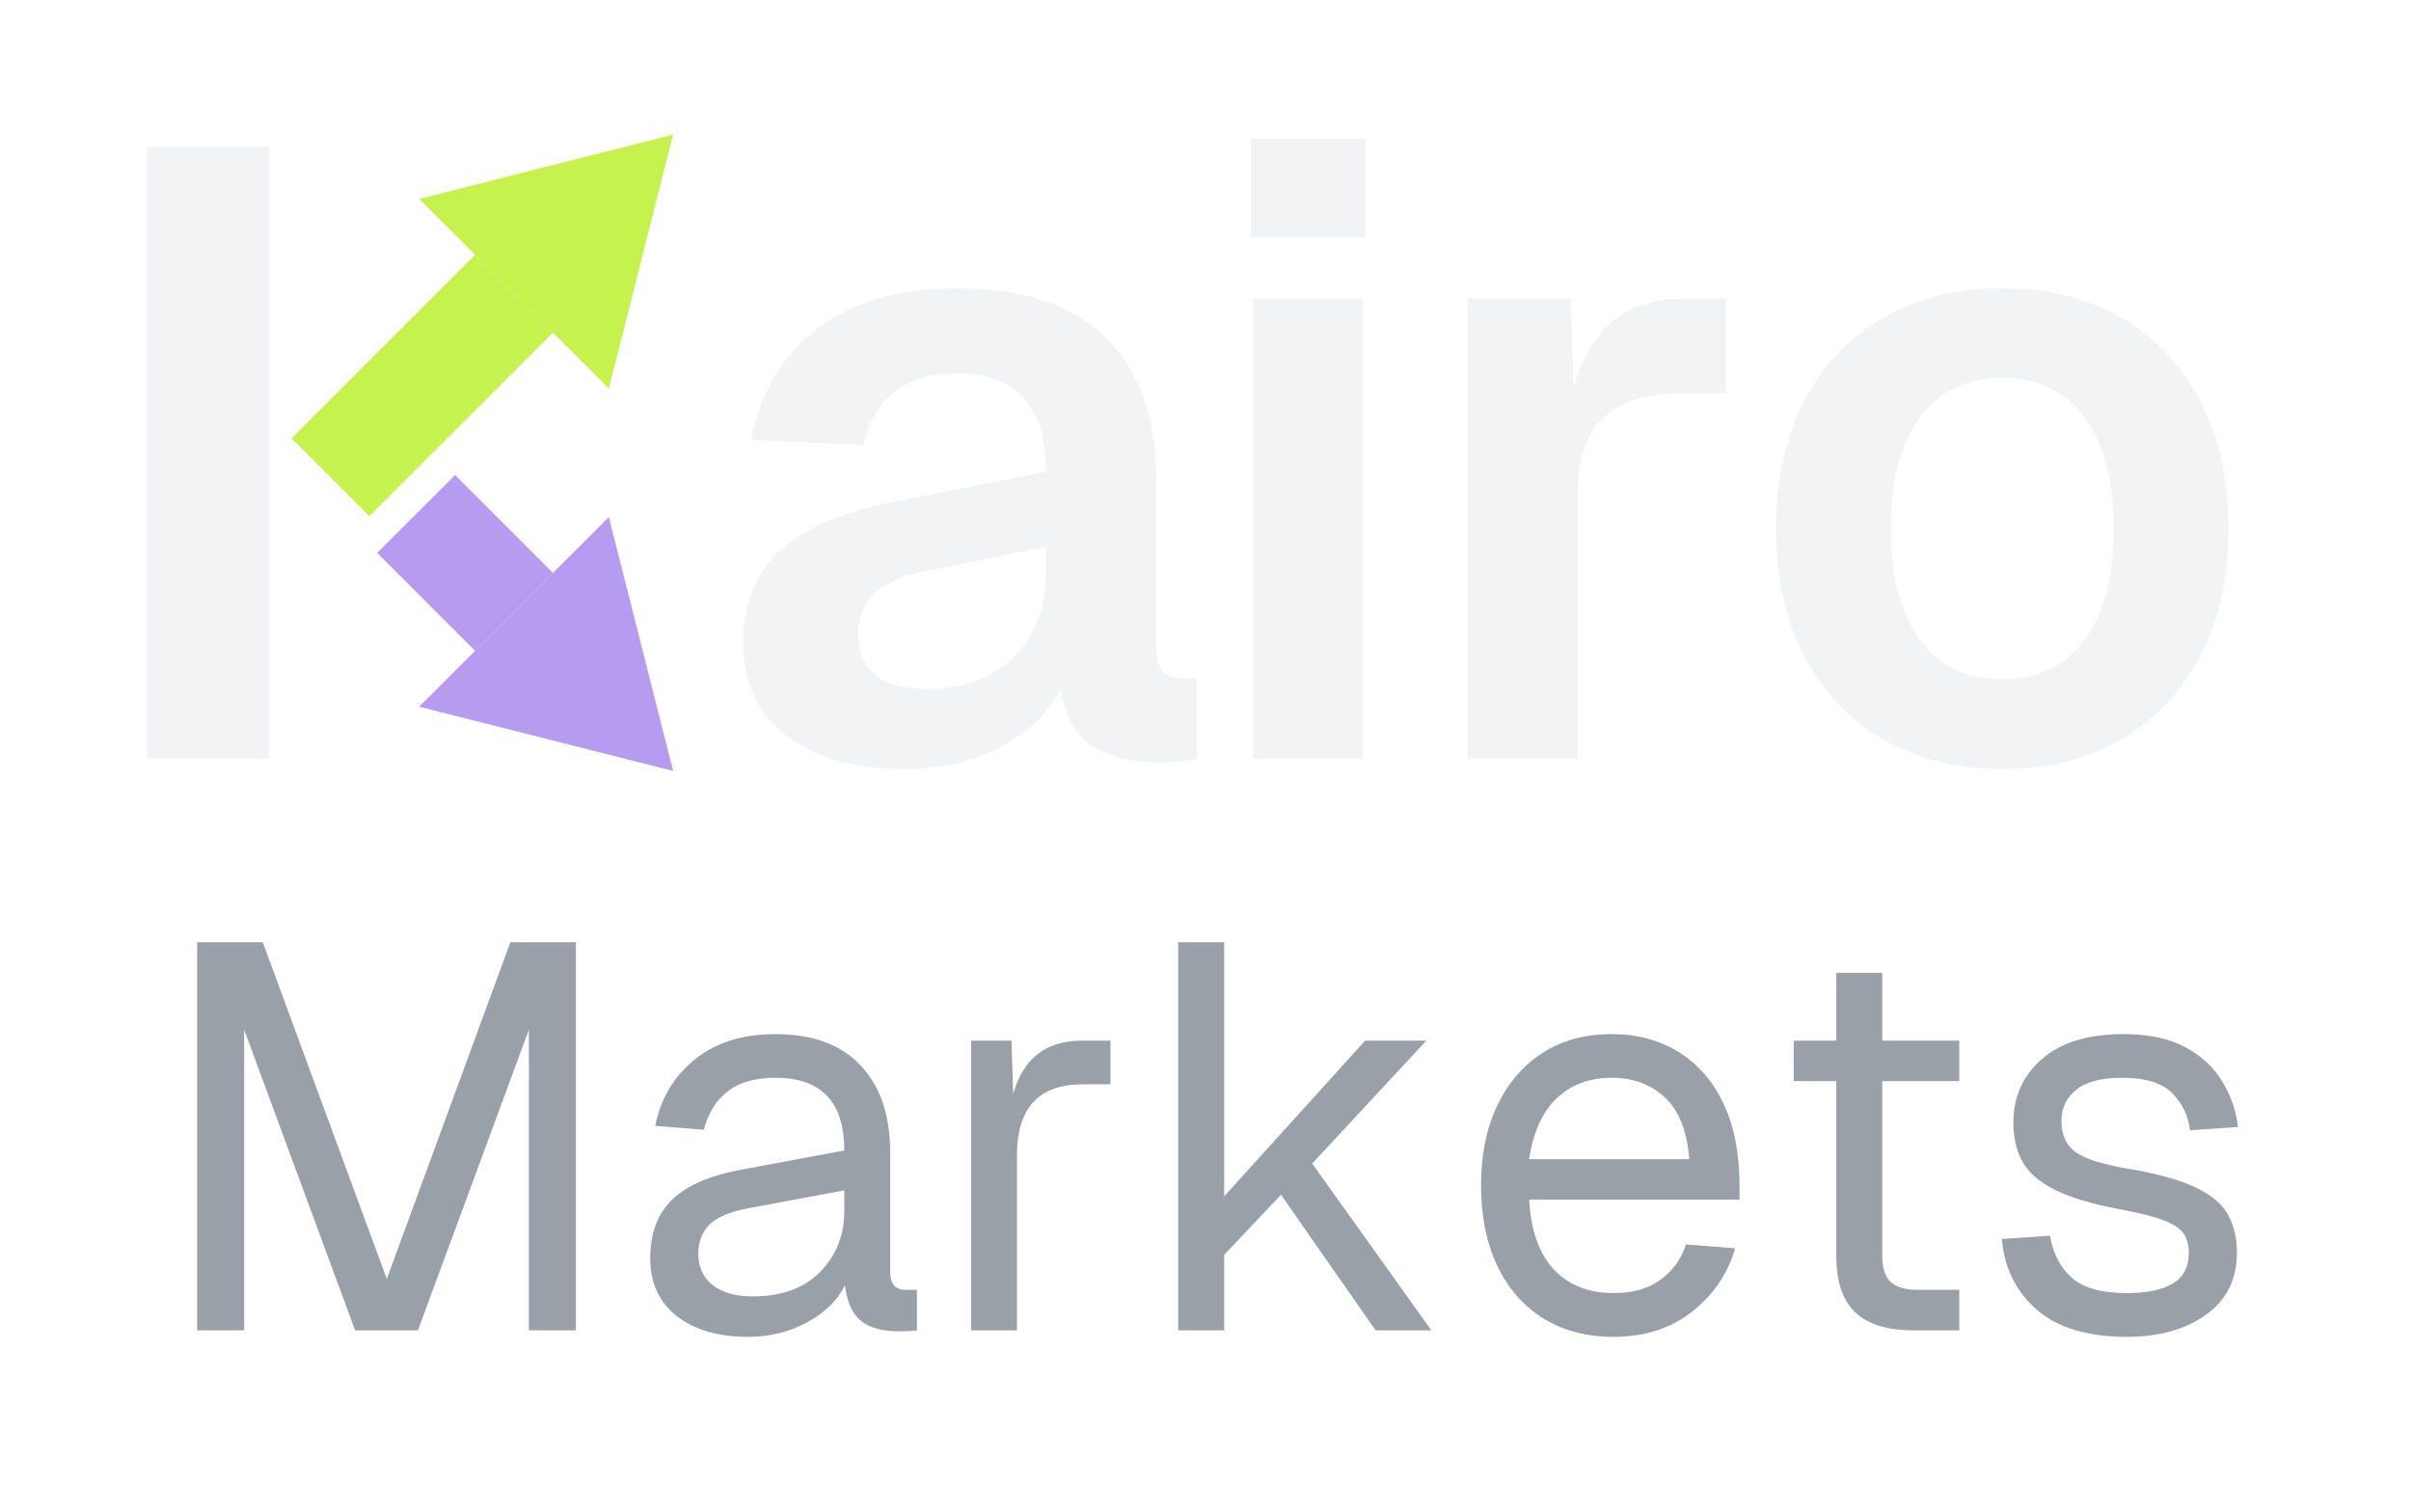
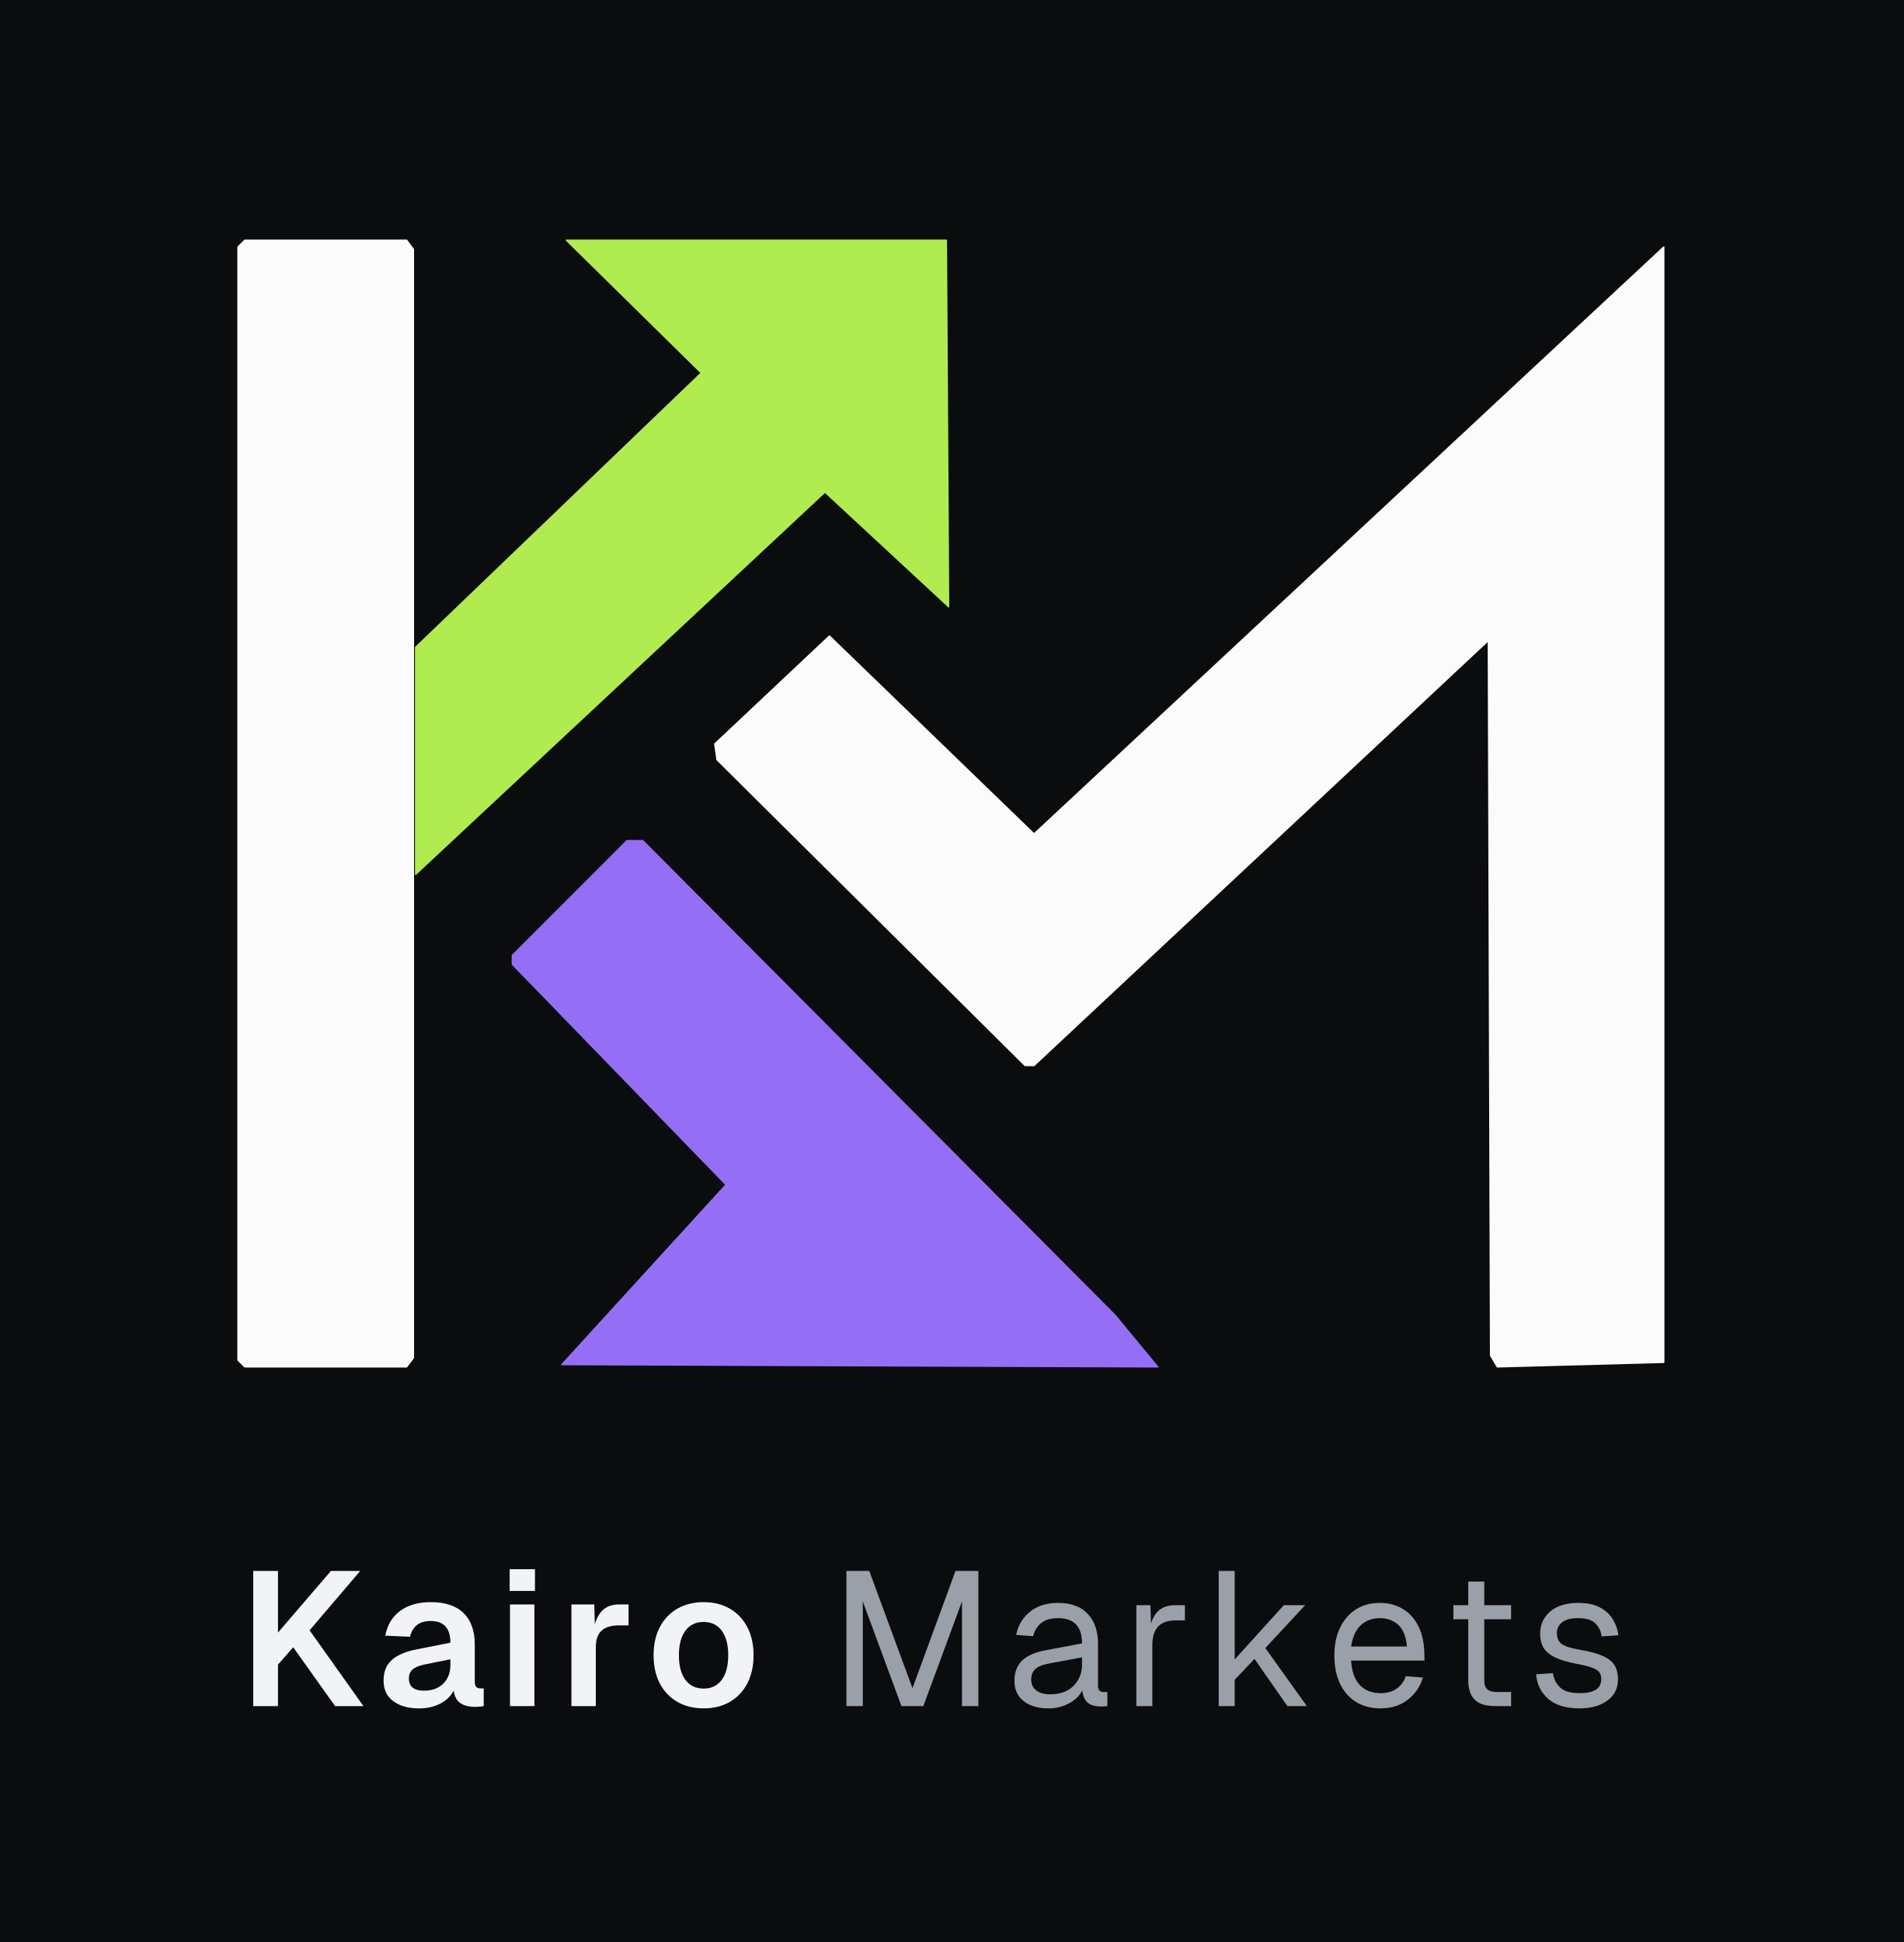
- <svg xmlns="http://www.w3.org/2000/svg" viewBox="0 0 394 247" width="394" height="247">
-   <rect x="24" y="24" width="20.00" height="100.00" fill="#F2F3F5" />
-   <path d="M68.00,84.00 L84.00,100.00" stroke="#B69CF0" stroke-width="18.00" stroke-linecap="butt" fill="none" />
-   <path d="M110.00,126.00 L68.50,115.50 L99.50,84.50Z" fill="#B69CF0" />
-   <path d="M54.00,78.00 L84.00,48.00" stroke="#C6F24E" stroke-width="18.00" stroke-linecap="butt" fill="none" />
-   <path d="M110.00,22.00 L68.50,32.50 L99.50,63.50Z" fill="#C6F24E" />
-   <path d="M147.69 125.69Q135.86 125.69 128.68 120.34Q121.49 114.99 121.49 105.13Q121.49 95.41 127.55 89.92Q133.61 84.42 146 82.03L170.93 77.10Q170.93 61.04 156.42 61.04Q149.94 61.04 146.14 64.07Q142.34 67.10 141.07 72.73L122.76 71.89Q125.01 60.06 133.75 53.58Q142.48 47.10 156.42 47.10Q172.48 47.10 180.72 55.20Q188.96 63.30 188.96 78.37L188.96 105.69Q188.96 108.65 190.01 109.77Q191.07 110.90 193.18 110.90L195.58 110.90L195.58 124Q193.18 124.56 188.96 124.56Q182.90 124.56 178.68 122.03Q174.45 119.49 173.32 112.59L173.32 112.45Q170.51 118.37 163.68 122.03Q156.85 125.69 147.69 125.69M151.35 112.59Q160.37 112.59 165.65 107.38Q170.93 102.17 170.93 93.58L170.93 89.35L151.49 93.30Q145.44 94.56 142.83 97.03Q140.23 99.49 140.23 103.44Q140.23 112.59 151.35 112.59M222.76 124L204.73 124L204.73 48.79L222.76 48.79L222.76 124M223.18 38.79L204.45 38.79L204.45 22.73L223.18 22.73M257.83 124L239.80 124L239.80 48.79L256.70 48.79L257.13 63.44Q259.38 55.83 263.75 52.31Q268.11 48.79 275.15 48.79L282.06 48.79L282.06 64.28L275.01 64.28Q266.42 64.28 262.13 68.15Q257.83 72.03 257.83 80.62M327.27 125.69Q316.14 125.69 307.76 120.83Q299.38 115.97 294.80 107.17Q290.23 98.37 290.23 86.39Q290.23 74.42 294.80 65.62Q299.38 56.82 307.76 51.96Q316.14 47.10 327.27 47.10Q338.39 47.10 346.70 51.96Q355.01 56.82 359.59 65.62Q364.17 74.42 364.17 86.39Q364.17 98.37 359.59 107.17Q355.01 115.97 346.70 120.83Q338.39 125.69 327.27 125.69M327.27 111.04Q335.86 111.04 340.65 104.56Q345.44 98.08 345.44 86.39Q345.44 74.70 340.65 68.23Q335.86 61.75 327.27 61.75Q318.54 61.75 313.75 68.23Q308.96 74.70 308.96 86.39Q308.96 98.08 313.75 104.56Q318.54 111.04 327.27 111.04" fill="#F2F3F5" />
-   <path d="M39.90 217.42L32.22 217.42L32.22 154L42.94 154L63.21 209.02L83.40 154L94.11 154L94.11 217.42L86.43 217.42L86.43 168.29L68.30 217.42L58.03 217.42L39.90 168.29M122.25 218.49Q114.93 218.49 110.59 215.09Q106.26 211.70 106.26 205.63Q106.26 199.55 109.83 196.07Q113.41 192.59 121.18 191.16L137.97 188.03Q137.97 176.15 126.72 176.15Q121.80 176.15 118.95 178.34Q116.09 180.53 115.02 184.64L107.07 184.01Q108.41 177.31 113.54 173.16Q118.68 169.01 126.72 169.01Q135.83 169.01 140.65 174.14Q145.47 179.28 145.47 188.30L145.47 207.86Q145.47 210.81 147.97 210.81L149.85 210.81L149.85 217.42Q148.78 217.59 146.99 217.59Q142.88 217.59 140.78 215.94Q138.68 214.29 138.15 210.54L138.06 210.09Q136.27 213.75 131.90 216.12Q127.52 218.49 122.25 218.49M122.96 211.88Q130.11 211.88 134.04 207.86Q137.97 203.84 137.97 197.94L137.97 194.55L122.61 197.41Q117.78 198.30 115.95 200.13Q114.12 201.96 114.12 204.91Q114.12 208.22 116.49 210.05Q118.86 211.88 122.96 211.88M166.19 217.42L158.69 217.42L158.69 170.08L165.30 170.08L165.57 178.83Q167.98 170.08 176.82 170.08L181.47 170.08L181.47 177.22L176.91 177.22Q166.19 177.22 166.19 188.83M200.05 217.42L192.54 217.42L192.54 154L200.05 154L200.05 195.53L223.09 170.08L233.09 170.08L214.43 190.17L233.90 217.42L224.79 217.42L209.34 195.27L200.05 205.09M263.73 218.49Q257.03 218.49 252.16 215.45Q247.30 212.41 244.66 206.83Q242.03 201.25 242.03 193.75Q242.03 186.24 244.66 180.71Q247.30 175.17 252.07 172.09Q256.85 169.01 263.37 169.01Q269.54 169.01 274.27 171.91Q279 174.81 281.64 180.35Q284.27 185.89 284.27 193.84L284.27 196.07L249.89 196.07Q250.33 203.66 253.95 207.50Q257.57 211.34 263.73 211.34Q268.37 211.34 271.37 209.15Q274.36 206.97 275.52 203.39L283.56 204.02Q281.68 210.36 276.46 214.42Q271.23 218.49 263.73 218.49M249.89 189.46L276.06 189.46Q275.52 182.58 272.08 179.37Q268.64 176.15 263.37 176.15Q257.92 176.15 254.40 179.50Q250.87 182.85 249.89 189.46M320.18 217.42L312.68 217.42Q306.25 217.42 303.16 214.47Q300.08 211.52 300.08 205.27L300.08 176.69L293.12 176.69L293.12 170.08L300.08 170.08L300.08 159L307.59 159L307.59 170.08L320.18 170.08L320.18 176.69L307.59 176.69L307.59 205.09Q307.59 208.31 309.01 209.56Q310.44 210.81 313.39 210.81L320.18 210.81M347.60 218.49Q337.86 218.49 332.77 213.98Q327.68 209.47 327.15 202.50L335.01 201.96Q335.72 206.25 338.53 208.80Q341.35 211.34 347.60 211.34Q352.42 211.34 355.06 209.78Q357.69 208.22 357.69 204.73Q357.69 202.86 356.84 201.61Q356 200.36 353.50 199.42Q350.99 198.48 346.17 197.59Q339.56 196.34 335.81 194.46Q332.06 192.59 330.54 189.91Q329.02 187.23 329.02 183.48Q329.02 177.13 333.71 173.07Q338.40 169.01 346.98 169.01Q353.23 169.01 357.20 171.19Q361.18 173.38 363.23 176.87Q365.29 180.35 365.73 184.19L357.87 184.73Q357.51 181.33 355.06 178.74Q352.60 176.15 346.80 176.15Q341.71 176.15 339.29 178.12Q336.88 180.08 336.88 183.12Q336.88 186.60 339.12 188.25Q341.35 189.91 347.60 190.98Q354.57 192.14 358.50 193.93Q362.43 195.71 363.99 198.35Q365.55 200.98 365.55 204.73Q365.55 211.25 360.51 214.87Q355.46 218.49 347.60 218.49" fill="#9AA0A8" />
+ <svg xmlns="http://www.w3.org/2000/svg" viewBox="0 0 400 408" width="400" height="408">
+   <rect width="400" height="408" rx="0" fill="#0B0C0E" />
+   <polygon points="51.42,50.47 50.00,51.89 50.00,285.75 51.42,287.17 85.43,287.17 86.85,285.28 86.85,52.36 85.43,50.47" fill="#FBFBFB" stroke="#FBFBFB" stroke-width="0.28" stroke-linejoin="round" />
+   <polygon points="349.53,51.89 217.24,175.20 174.25,133.62 150.16,156.30 150.63,159.61 215.35,223.86 217.24,223.86 312.68,134.57 313.15,284.80 314.57,287.17 349.53,286.22" fill="#FBFBFB" stroke="#FBFBFB" stroke-width="0.28" stroke-linejoin="round" />
+   <polygon points="198.82,50.47 118.98,50.47 147.32,78.35 87.32,135.98 87.32,183.70 173.31,103.39 199.29,127.48" fill="#B0EB4F" stroke="#B0EB4F" stroke-width="0.28" stroke-linejoin="round" />
+   <polygon points="107.64,200.71 107.64,202.60 152.52,248.90 118.03,286.69 243.23,287.17 234.25,276.30 135.04,176.61 131.73,176.61" fill="#946FF5" stroke="#946FF5" stroke-width="0.28" stroke-linejoin="round" />
+   <path d="M58.40 358.44L53.20 358.44L53.20 330.04L58.40 330.04L58.40 343L69.52 330.04L75.68 330.04L65.04 342.52L76.36 358.44L70.40 358.44L61.60 346.08L58.40 349.72M88.02 358.92Q84.66 358.92 82.62 357.40Q80.58 355.88 80.58 353.08Q80.58 350.32 82.30 348.76Q84.02 347.20 87.54 346.52L94.62 345.12Q94.62 340.56 90.50 340.56Q88.66 340.56 87.58 341.42Q86.50 342.28 86.14 343.88L80.94 343.64Q81.58 340.28 84.06 338.44Q86.54 336.60 90.50 336.60Q95.06 336.60 97.40 338.90Q99.74 341.20 99.74 345.48L99.74 353.24Q99.74 354.08 100.04 354.40Q100.34 354.72 100.94 354.72L101.62 354.72L101.62 358.44Q100.94 358.60 99.74 358.60Q98.02 358.60 96.82 357.88Q95.62 357.16 95.30 355.20L95.30 355.16Q94.50 356.84 92.56 357.88Q90.62 358.92 88.02 358.92M89.06 355.20Q91.62 355.20 93.12 353.72Q94.62 352.24 94.62 349.80L94.62 348.60L89.10 349.72Q87.38 350.08 86.64 350.78Q85.90 351.48 85.90 352.60Q85.90 355.20 89.06 355.20M112.27 358.44L107.15 358.44L107.15 337.08L112.27 337.08L112.27 358.44M112.39 334.24L107.07 334.24L107.07 329.68L112.39 329.68M125.17 358.44L120.05 358.44L120.05 337.08L124.85 337.08L124.97 341.24Q125.61 339.08 126.85 338.08Q128.09 337.08 130.09 337.08L132.05 337.08L132.05 341.48L130.05 341.48Q127.61 341.48 126.39 342.58Q125.17 343.68 125.17 346.12M147.83 358.92Q144.67 358.92 142.29 357.54Q139.91 356.16 138.61 353.66Q137.31 351.16 137.31 347.76Q137.31 344.36 138.61 341.86Q139.91 339.36 142.29 337.98Q144.67 336.60 147.83 336.60Q150.99 336.60 153.35 337.98Q155.71 339.36 157.01 341.86Q158.31 344.36 158.31 347.76Q158.31 351.16 157.01 353.66Q155.71 356.16 153.35 357.54Q150.99 358.92 147.83 358.92M147.83 354.76Q150.27 354.76 151.63 352.92Q152.99 351.08 152.99 347.76Q152.99 344.44 151.63 342.60Q150.27 340.76 147.83 340.76Q145.35 340.76 143.99 342.60Q142.63 344.44 142.63 347.76Q142.63 351.08 143.99 352.92Q145.35 354.76 147.83 354.76" fill="#F2F3F5" />
+   <path d="M181.26 358.44L177.82 358.44L177.82 330.04L182.62 330.04L191.70 354.68L200.74 330.04L205.54 330.04L205.54 358.44L202.10 358.44L202.10 336.44L193.98 358.44L189.38 358.44L181.26 336.44M220.28 358.92Q217 358.92 215.06 357.40Q213.12 355.88 213.12 353.16Q213.12 350.44 214.72 348.88Q216.32 347.32 219.80 346.68L227.32 345.28Q227.32 339.96 222.28 339.96Q220.08 339.96 218.80 340.94Q217.52 341.92 217.04 343.76L213.48 343.48Q214.08 340.48 216.38 338.62Q218.68 336.76 222.28 336.76Q226.36 336.76 228.52 339.06Q230.68 341.36 230.68 345.40L230.68 354.16Q230.68 355.48 231.80 355.48L232.64 355.48L232.64 358.44Q232.16 358.52 231.36 358.52Q229.52 358.52 228.58 357.78Q227.64 357.04 227.40 355.36L227.36 355.16Q226.56 356.80 224.60 357.86Q222.64 358.92 220.28 358.92M220.60 355.96Q223.80 355.96 225.56 354.16Q227.32 352.36 227.32 349.72L227.32 348.20L220.44 349.48Q218.28 349.88 217.46 350.70Q216.64 351.52 216.64 352.84Q216.64 354.32 217.70 355.14Q218.76 355.96 220.60 355.96M242.09 358.44L238.73 358.44L238.73 337.24L241.69 337.24L241.81 341.16Q242.89 337.24 246.85 337.24L248.93 337.24L248.93 340.44L246.89 340.44Q242.09 340.44 242.09 345.64M259.39 358.44L256.03 358.44L256.03 330.04L259.39 330.04L259.39 348.64L269.71 337.24L274.19 337.24L265.83 346.24L274.55 358.44L270.47 358.44L263.55 348.52L259.39 352.92M290.05 358.92Q287.05 358.92 284.87 357.56Q282.69 356.20 281.51 353.70Q280.33 351.20 280.33 347.84Q280.33 344.48 281.51 342Q282.69 339.52 284.83 338.14Q286.97 336.76 289.89 336.76Q292.65 336.76 294.77 338.06Q296.89 339.36 298.07 341.84Q299.25 344.32 299.25 347.88L299.25 348.88L283.85 348.88Q284.05 352.28 285.67 354Q287.29 355.72 290.05 355.72Q292.13 355.72 293.47 354.74Q294.81 353.76 295.33 352.16L298.93 352.44Q298.09 355.28 295.75 357.10Q293.41 358.92 290.05 358.92M283.85 345.92L295.57 345.92Q295.33 342.84 293.79 341.40Q292.25 339.96 289.89 339.96Q287.45 339.96 285.87 341.46Q284.29 342.96 283.85 345.92M317.46 358.44L314.10 358.44Q311.22 358.44 309.84 357.12Q308.46 355.80 308.46 353L308.46 340.20L305.34 340.20L305.34 337.24L308.46 337.24L308.46 332.28L311.82 332.28L311.82 337.24L317.46 337.24L317.46 340.20L311.82 340.20L311.82 352.92Q311.82 354.36 312.46 354.92Q313.10 355.48 314.42 355.48L317.46 355.48M331.88 358.92Q327.52 358.92 325.24 356.90Q322.96 354.88 322.72 351.76L326.24 351.52Q326.56 353.44 327.82 354.58Q329.08 355.72 331.88 355.72Q334.04 355.72 335.22 355.02Q336.40 354.32 336.40 352.76Q336.40 351.92 336.02 351.36Q335.64 350.80 334.52 350.38Q333.40 349.96 331.24 349.56Q328.28 349 326.60 348.16Q324.92 347.32 324.24 346.12Q323.56 344.92 323.56 343.24Q323.56 340.40 325.66 338.58Q327.76 336.76 331.60 336.76Q334.40 336.76 336.18 337.74Q337.96 338.72 338.88 340.28Q339.80 341.84 340 343.56L336.48 343.80Q336.32 342.28 335.22 341.12Q334.12 339.96 331.52 339.96Q329.24 339.96 328.16 340.84Q327.08 341.72 327.08 343.08Q327.08 344.64 328.08 345.38Q329.08 346.12 331.88 346.60Q335 347.12 336.76 347.92Q338.52 348.72 339.22 349.90Q339.92 351.08 339.92 352.76Q339.92 355.68 337.66 357.30Q335.40 358.92 331.88 358.92" fill="#9AA0A8" />
</svg>
